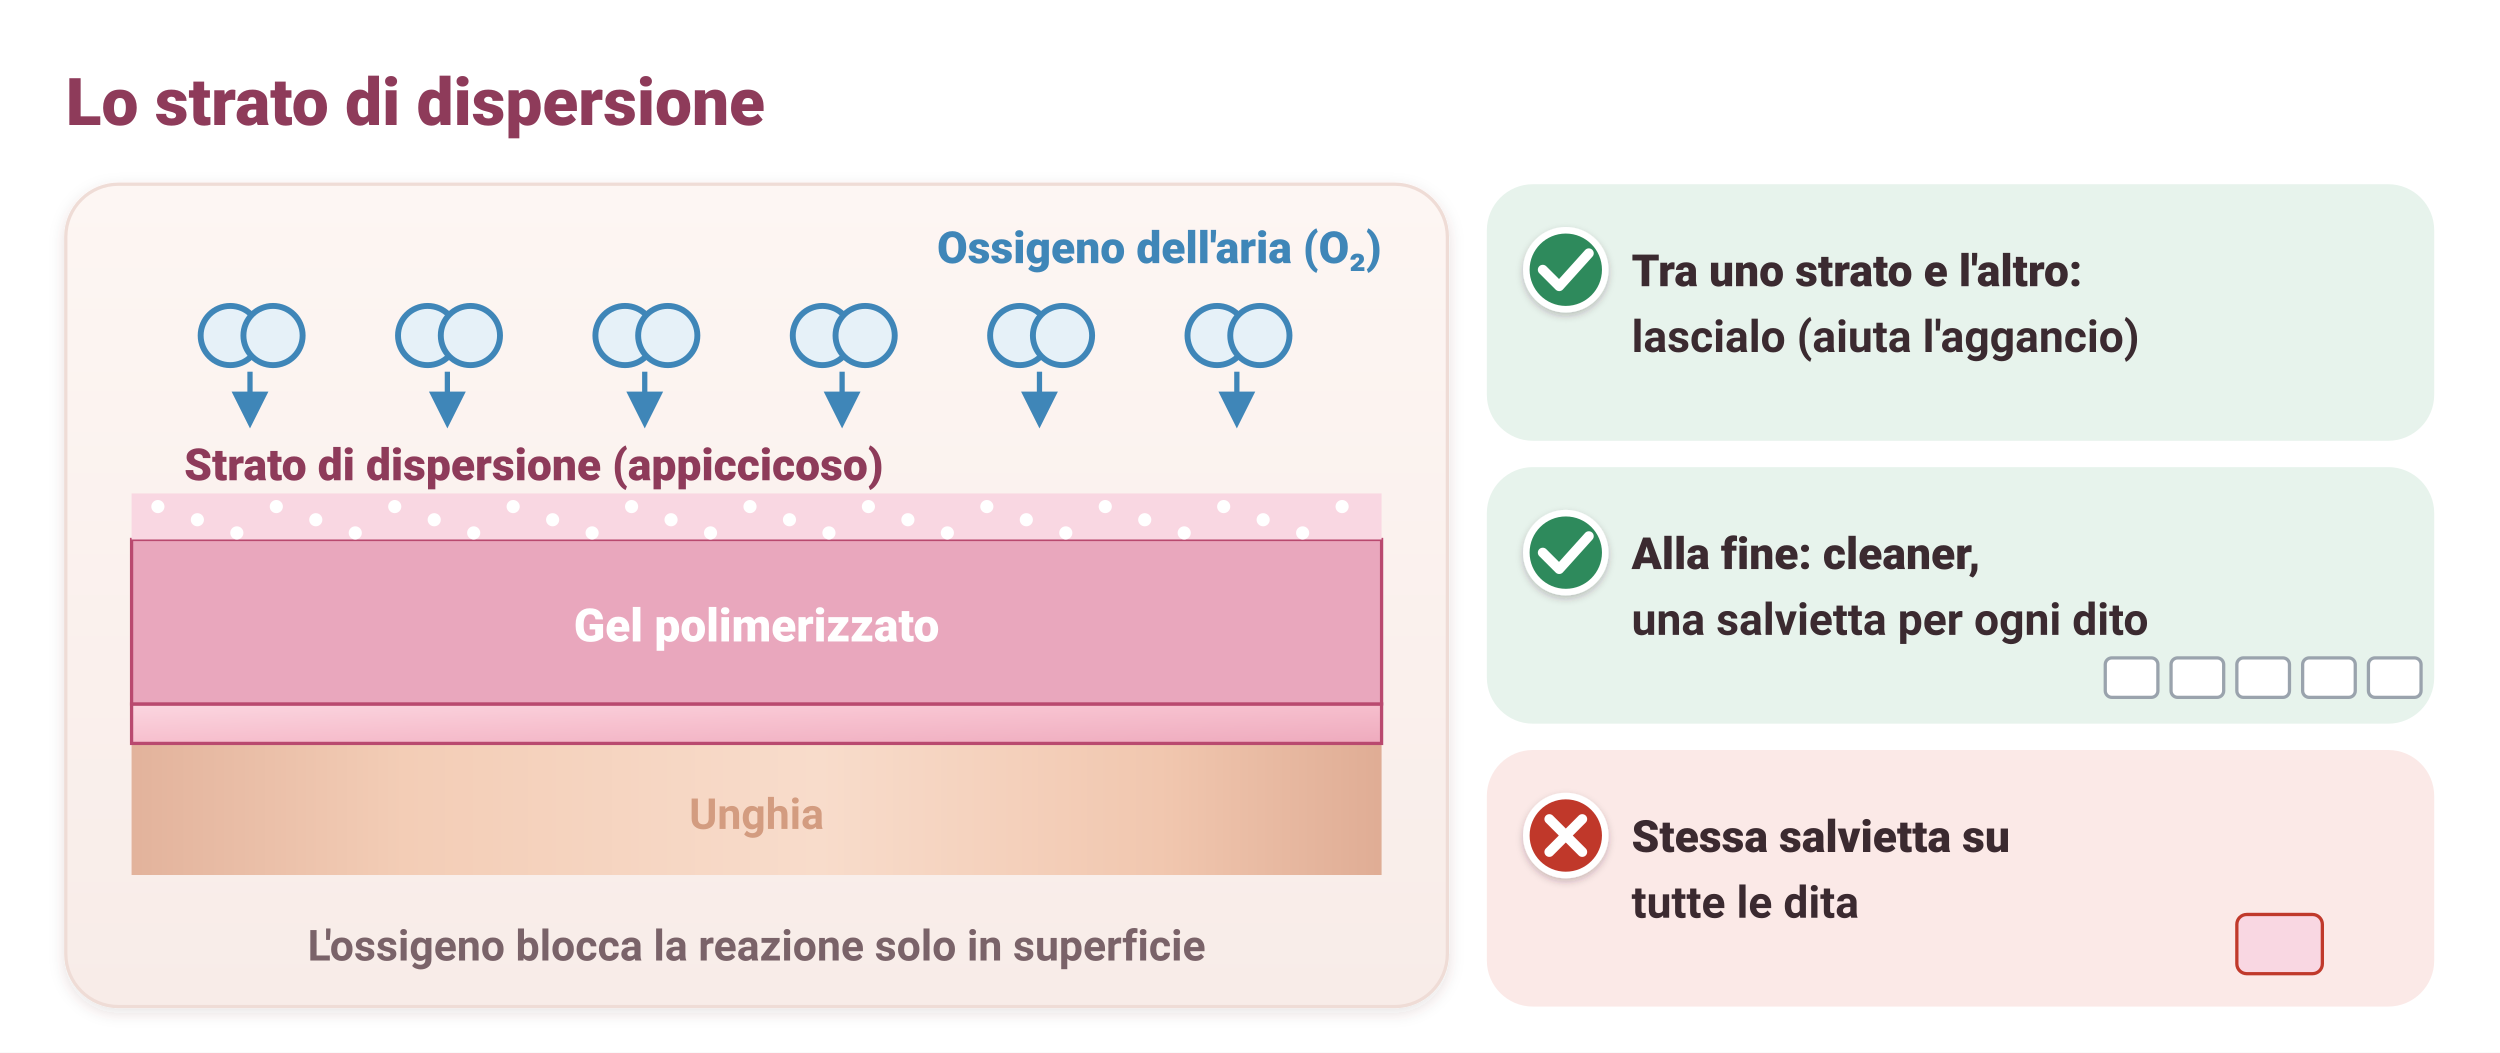
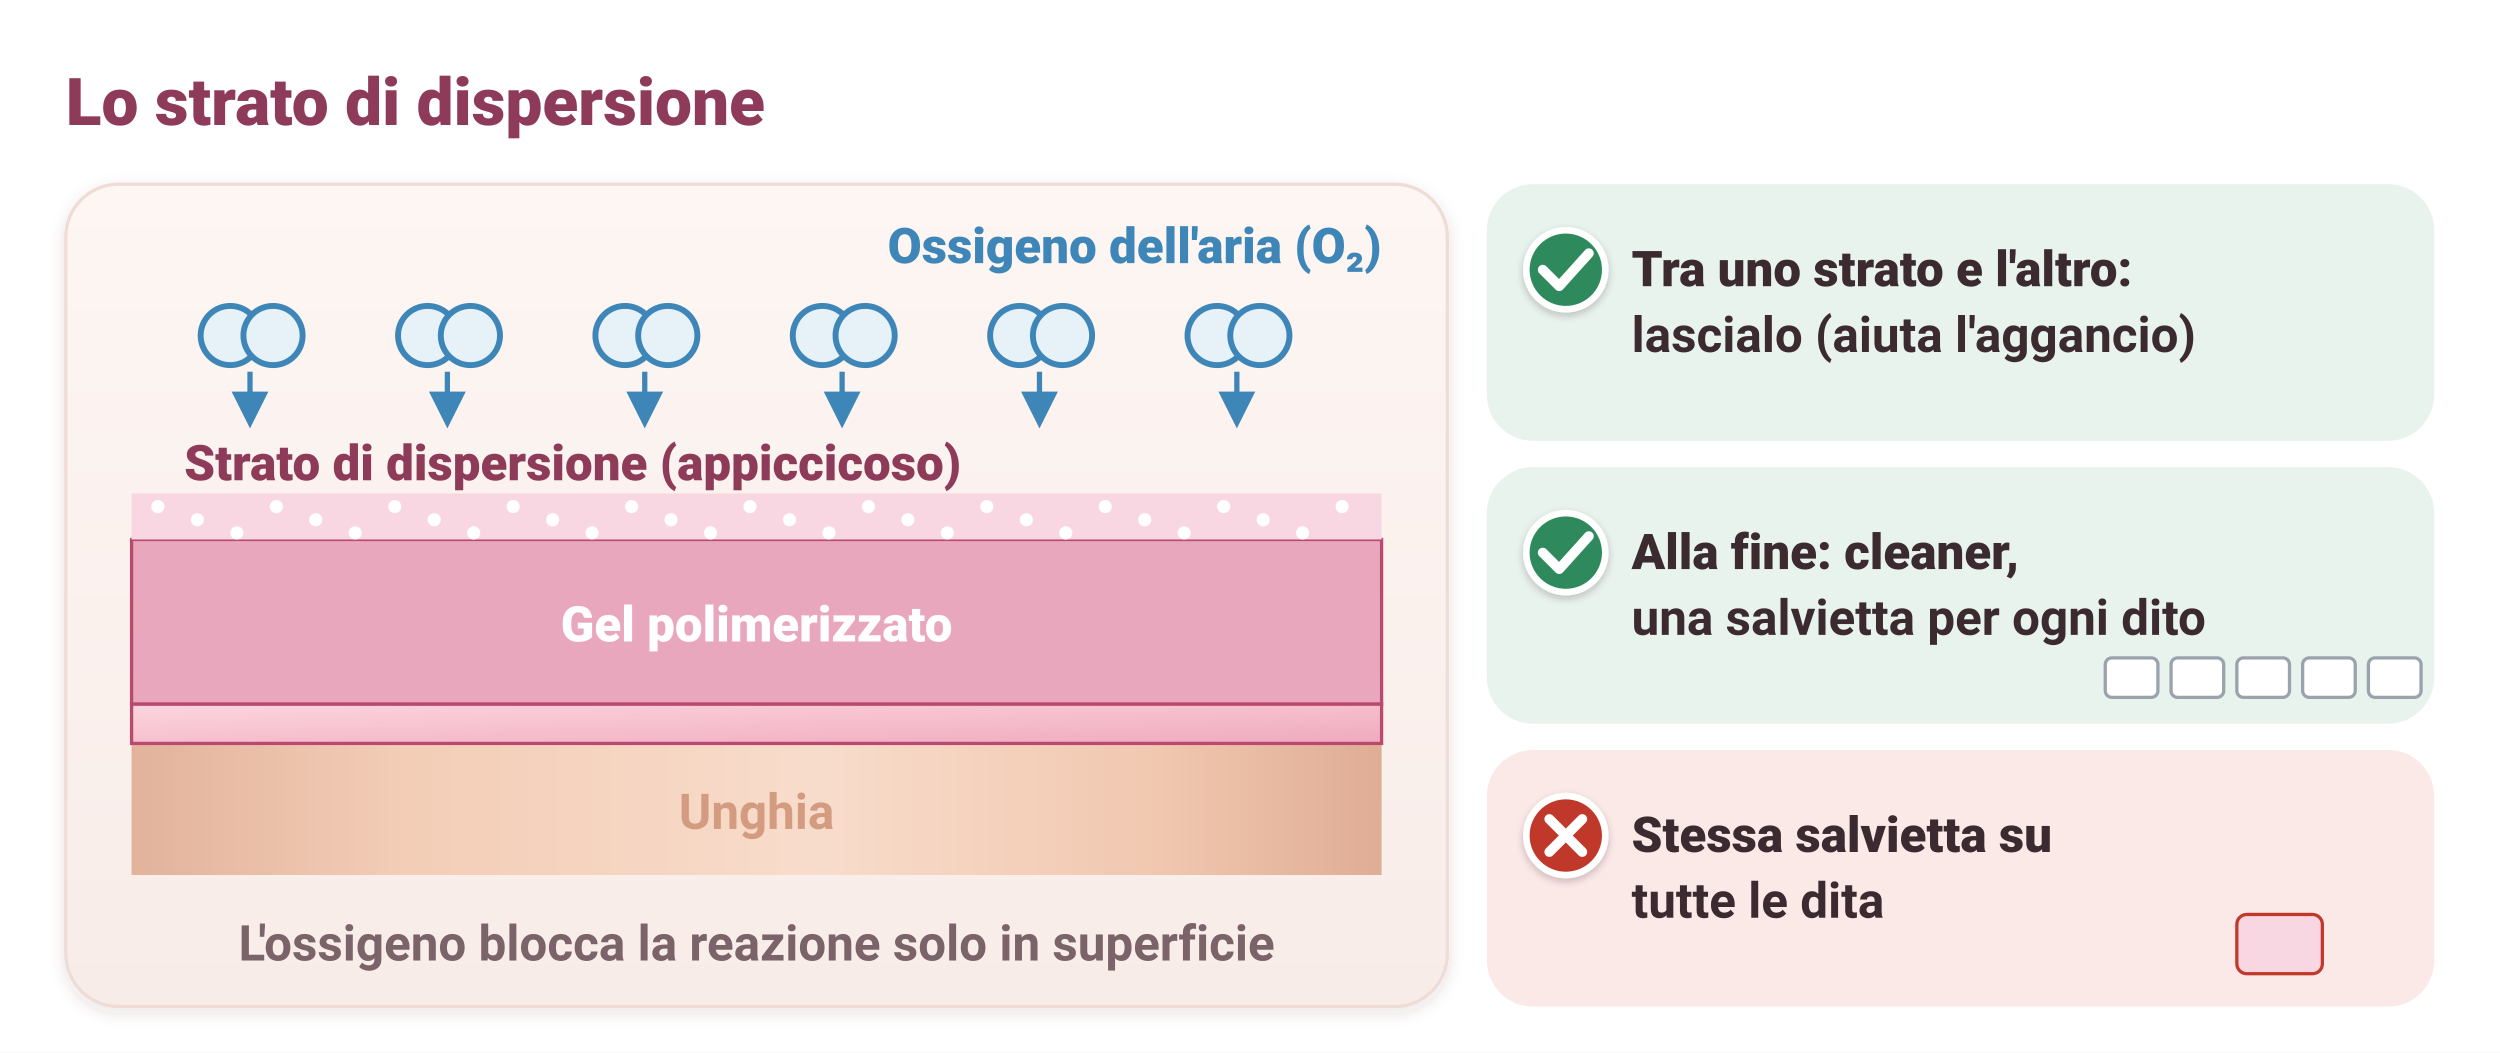
<svg xmlns="http://www.w3.org/2000/svg" viewBox="0 0 760 320" width="760" height="320" font-family="system-ui, -apple-system, 'Segoe UI', Roboto, Arial, sans-serif" role="img">
  <rect width="100%" height="100%" fill="#ffffff" />
  <defs>
    <linearGradient id="nxSkin" x1="0" y1="0" x2="1" y2="0">
      <stop offset="0" stop-color="#e2b29b" />
      <stop offset=".22" stop-color="#f3cdb6" />
      <stop offset=".55" stop-color="#f8dccb" />
      <stop offset=".82" stop-color="#f1c7af" />
      <stop offset="1" stop-color="#dfac94" />
    </linearGradient>
    <linearGradient id="nxNail" x1="0" y1="0" x2="1" y2="1">
      <stop offset="0" stop-color="#fbd6e0" />
      <stop offset=".45" stop-color="#f7c1cf" />
      <stop offset="1" stop-color="#eeaabd" />
    </linearGradient>
    <linearGradient id="nxPanel" x1="0" y1="0" x2="0" y2="1">
      <stop offset="0" stop-color="#fdf6f3" />
      <stop offset="1" stop-color="#f8ece8" />
    </linearGradient>
    <filter id="nxSh" x="-5%" y="-5%" width="110%" height="115%">
      <feDropShadow dx="0" dy="1.5" stdDeviation="2.2" flood-color="#5a2a3a" flood-opacity=".13" />
    </filter>
    <filter id="nxShS" x="-20%" y="-20%" width="140%" height="150%">
      <feDropShadow dx="0" dy="1" stdDeviation="1.2" flood-color="#3b2a30" flood-opacity=".25" />
    </filter>
  </defs>
  <defs>
    <marker id="ar" viewBox="0 0 10 10" refX="8" refY="5" markerWidth="7" markerHeight="7" orient="auto-start-reverse">
      <path d="M0,0 L10,5 L0,10 z" fill="#8e3b5a" />
    </marker>
    <marker id="arw" viewBox="0 0 10 10" refX="8" refY="5" markerWidth="7" markerHeight="7" orient="auto-start-reverse">
      <path d="M0,0 L10,5 L0,10 z" fill="#7a6369" />
    </marker>
  </defs>
  <text x="20.0" y="38.0" font-size="20" text-anchor="start" font-weight="800" fill="#8e3b5a">Lo strato di dispersione</text>
  <rect x="20.0" y="56.0" width="420.0" height="250.0" rx="16" fill="url(#nxPanel)" stroke="#efdcd6" stroke-width="1" filter="url(#nxSh)" />
  <rect x="40" y="226" width="380" height="40" fill="url(#nxSkin)" />
  <rect x="40" y="214" width="380" height="12" fill="url(#nxNail)" stroke="#b9496f" />
  <rect x="40" y="164" width="380" height="50" fill="#e9a7bd" stroke="#b9496f" />
  <rect x="40" y="150" width="380" height="14" fill="#f9d7e2" />
  <circle cx="48" cy="154" r="2" fill="#fff" />
  <circle cx="60" cy="158" r="2" fill="#fff" />
  <circle cx="72" cy="162" r="2" fill="#fff" />
  <circle cx="84" cy="154" r="2" fill="#fff" />
  <circle cx="96" cy="158" r="2" fill="#fff" />
  <circle cx="108" cy="162" r="2" fill="#fff" />
  <circle cx="120" cy="154" r="2" fill="#fff" />
  <circle cx="132" cy="158" r="2" fill="#fff" />
  <circle cx="144" cy="162" r="2" fill="#fff" />
  <circle cx="156" cy="154" r="2" fill="#fff" />
  <circle cx="168" cy="158" r="2" fill="#fff" />
  <circle cx="180" cy="162" r="2" fill="#fff" />
  <circle cx="192" cy="154" r="2" fill="#fff" />
  <circle cx="204" cy="158" r="2" fill="#fff" />
  <circle cx="216" cy="162" r="2" fill="#fff" />
  <circle cx="228" cy="154" r="2" fill="#fff" />
  <circle cx="240" cy="158" r="2" fill="#fff" />
  <circle cx="252" cy="162" r="2" fill="#fff" />
  <circle cx="264" cy="154" r="2" fill="#fff" />
  <circle cx="276" cy="158" r="2" fill="#fff" />
  <circle cx="288" cy="162" r="2" fill="#fff" />
  <circle cx="300" cy="154" r="2" fill="#fff" />
  <circle cx="312" cy="158" r="2" fill="#fff" />
  <circle cx="324" cy="162" r="2" fill="#fff" />
  <circle cx="336" cy="154" r="2" fill="#fff" />
  <circle cx="348" cy="158" r="2" fill="#fff" />
  <circle cx="360" cy="162" r="2" fill="#fff" />
  <circle cx="372" cy="154" r="2" fill="#fff" />
  <circle cx="384" cy="158" r="2" fill="#fff" />
  <circle cx="396" cy="162" r="2" fill="#fff" />
  <circle cx="408" cy="154" r="2" fill="#fff" />
  <circle cx="70" cy="102" r="9" fill="#e6f1f8" stroke="#3f86b8" stroke-width="1.8" />
  <circle cx="83" cy="102" r="9" fill="#e6f1f8" stroke="#3f86b8" stroke-width="1.8" />
  <defs>
-     <marker id="mk100" viewBox="0 0 10 10" refX="8" refY="5" markerWidth="7" markerHeight="7" orient="auto-start-reverse">
-       <path d="M0,0 L10,5 L0,10 z" fill="#3f86b8" />
-     </marker>
-   </defs>
-   <line x1="76.0" y1="113.0" x2="76.0" y2="128.0" stroke="#3f86b8" stroke-width="1.6" marker-end="url(#mk100)" />
-   <circle cx="130" cy="102" r="9" fill="#e6f1f8" stroke="#3f86b8" stroke-width="1.8" />
-   <circle cx="143" cy="102" r="9" fill="#e6f1f8" stroke="#3f86b8" stroke-width="1.8" />
-   <defs>
    <marker id="mk101" viewBox="0 0 10 10" refX="8" refY="5" markerWidth="7" markerHeight="7" orient="auto-start-reverse">
      <path d="M0,0 L10,5 L0,10 z" fill="#3f86b8" />
    </marker>
  </defs>
-   <line x1="136.0" y1="113.0" x2="136.0" y2="128.0" stroke="#3f86b8" stroke-width="1.6" marker-end="url(#mk101)" />
-   <circle cx="190" cy="102" r="9" fill="#e6f1f8" stroke="#3f86b8" stroke-width="1.8" />
-   <circle cx="203" cy="102" r="9" fill="#e6f1f8" stroke="#3f86b8" stroke-width="1.8" />
+   <line x1="76.0" y1="113.0" x2="76.0" y2="128.0" stroke="#3f86b8" stroke-width="1.6" marker-end="url(#mk101)" />
+   <circle cx="130" cy="102" r="9" fill="#e6f1f8" stroke="#3f86b8" stroke-width="1.8" />
+   <circle cx="143" cy="102" r="9" fill="#e6f1f8" stroke="#3f86b8" stroke-width="1.8" />
  <defs>
    <marker id="mk102" viewBox="0 0 10 10" refX="8" refY="5" markerWidth="7" markerHeight="7" orient="auto-start-reverse">
      <path d="M0,0 L10,5 L0,10 z" fill="#3f86b8" />
    </marker>
  </defs>
-   <line x1="196.0" y1="113.0" x2="196.0" y2="128.0" stroke="#3f86b8" stroke-width="1.6" marker-end="url(#mk102)" />
-   <circle cx="250" cy="102" r="9" fill="#e6f1f8" stroke="#3f86b8" stroke-width="1.8" />
-   <circle cx="263" cy="102" r="9" fill="#e6f1f8" stroke="#3f86b8" stroke-width="1.8" />
+   <line x1="136.0" y1="113.0" x2="136.0" y2="128.0" stroke="#3f86b8" stroke-width="1.6" marker-end="url(#mk102)" />
+   <circle cx="190" cy="102" r="9" fill="#e6f1f8" stroke="#3f86b8" stroke-width="1.8" />
+   <circle cx="203" cy="102" r="9" fill="#e6f1f8" stroke="#3f86b8" stroke-width="1.8" />
  <defs>
    <marker id="mk103" viewBox="0 0 10 10" refX="8" refY="5" markerWidth="7" markerHeight="7" orient="auto-start-reverse">
      <path d="M0,0 L10,5 L0,10 z" fill="#3f86b8" />
    </marker>
  </defs>
-   <line x1="256.0" y1="113.0" x2="256.0" y2="128.0" stroke="#3f86b8" stroke-width="1.6" marker-end="url(#mk103)" />
-   <circle cx="310" cy="102" r="9" fill="#e6f1f8" stroke="#3f86b8" stroke-width="1.8" />
-   <circle cx="323" cy="102" r="9" fill="#e6f1f8" stroke="#3f86b8" stroke-width="1.8" />
+   <line x1="196.0" y1="113.0" x2="196.0" y2="128.0" stroke="#3f86b8" stroke-width="1.6" marker-end="url(#mk103)" />
+   <circle cx="250" cy="102" r="9" fill="#e6f1f8" stroke="#3f86b8" stroke-width="1.8" />
+   <circle cx="263" cy="102" r="9" fill="#e6f1f8" stroke="#3f86b8" stroke-width="1.8" />
  <defs>
    <marker id="mk104" viewBox="0 0 10 10" refX="8" refY="5" markerWidth="7" markerHeight="7" orient="auto-start-reverse">
      <path d="M0,0 L10,5 L0,10 z" fill="#3f86b8" />
    </marker>
  </defs>
-   <line x1="316.0" y1="113.0" x2="316.0" y2="128.0" stroke="#3f86b8" stroke-width="1.6" marker-end="url(#mk104)" />
-   <circle cx="370" cy="102" r="9" fill="#e6f1f8" stroke="#3f86b8" stroke-width="1.8" />
-   <circle cx="383" cy="102" r="9" fill="#e6f1f8" stroke="#3f86b8" stroke-width="1.8" />
+   <line x1="256.0" y1="113.0" x2="256.0" y2="128.0" stroke="#3f86b8" stroke-width="1.6" marker-end="url(#mk104)" />
+   <circle cx="310" cy="102" r="9" fill="#e6f1f8" stroke="#3f86b8" stroke-width="1.8" />
+   <circle cx="323" cy="102" r="9" fill="#e6f1f8" stroke="#3f86b8" stroke-width="1.8" />
  <defs>
    <marker id="mk105" viewBox="0 0 10 10" refX="8" refY="5" markerWidth="7" markerHeight="7" orient="auto-start-reverse">
      <path d="M0,0 L10,5 L0,10 z" fill="#3f86b8" />
    </marker>
  </defs>
-   <line x1="376.0" y1="113.0" x2="376.0" y2="128.0" stroke="#3f86b8" stroke-width="1.6" marker-end="url(#mk105)" />
-   <text x="420.0" y="80.0" font-size="13.5" text-anchor="end" font-weight="800" fill="#3f86b8">Ossigeno dell'aria (O₂)</text>
-   <text x="56.0" y="146.0" font-size="13.5" text-anchor="start" font-weight="800" fill="#8e3b5a">Strato di dispersione (appiccicoso)</text>
-   <text x="230.0" y="195.0" font-size="14" text-anchor="middle" font-weight="800" fill="#fff">Gel polimerizzato</text>
-   <text x="230.0" y="252.0" font-size="13" text-anchor="middle" font-weight="700" fill="#d39c80">Unghia</text>
-   <text x="230.0" y="292.0" font-size="13" text-anchor="middle" font-weight="600" fill="#7a6369">L'ossigeno blocca la reazione solo in superficie</text>
+   <line x1="316.0" y1="113.0" x2="316.0" y2="128.0" stroke="#3f86b8" stroke-width="1.6" marker-end="url(#mk105)" />
+   <circle cx="370" cy="102" r="9" fill="#e6f1f8" stroke="#3f86b8" stroke-width="1.8" />
+   <circle cx="383" cy="102" r="9" fill="#e6f1f8" stroke="#3f86b8" stroke-width="1.8" />
+   <defs>
+     <marker id="mk106" viewBox="0 0 10 10" refX="8" refY="5" markerWidth="7" markerHeight="7" orient="auto-start-reverse">
+       <path d="M0,0 L10,5 L0,10 z" fill="#3f86b8" />
+     </marker>
+   </defs>
+   <line x1="376.0" y1="113.0" x2="376.0" y2="128.0" stroke="#3f86b8" stroke-width="1.6" marker-end="url(#mk106)" />
+   <text x="420.0" y="80.0" font-size="15" text-anchor="end" font-weight="800" fill="#3f86b8">Ossigeno dell'aria (O₂)</text>
+   <text x="56.0" y="146.0" font-size="15" text-anchor="start" font-weight="800" fill="#8e3b5a">Strato di dispersione (appiccicoso)</text>
+   <text x="230.0" y="195.0" font-size="15" text-anchor="middle" font-weight="800" fill="#fff">Gel polimerizzato</text>
+   <text x="230.0" y="252.0" font-size="15" text-anchor="middle" font-weight="700" fill="#d39c80">Unghia</text>
+   <text x="230.0" y="292.0" font-size="15" text-anchor="middle" font-weight="600" fill="#7a6369">L'ossigeno blocca la reazione solo in superficie</text>
  <rect x="452" y="56" width="288" height="78" rx="14" fill="#e7f3ec" />
  <circle cx="476.0" cy="82.0" r="12" fill="#2f8a5b" stroke="#fff" stroke-width="2" filter="url(#nxShS)" />
  <path d="M469.0,82.0 l5,5 l9,-10" stroke="#fff" stroke-width="3" fill="none" stroke-linecap="round" stroke-linejoin="round" />
-   <text x="496.0" y="87.0" font-size="13.5" text-anchor="start" font-weight="800" fill="#3b2a30">Tra uno strato e l'altro:</text>
-   <text x="496.0" y="107.0" font-size="13.5" text-anchor="start" font-weight="600" fill="#3b2a30">lascialo (aiuta l'aggancio)</text>
+   <text x="496.0" y="87.0" font-size="15" text-anchor="start" font-weight="800" fill="#3b2a30">Tra uno strato e l'altro:</text>
+   <text x="496.0" y="107.0" font-size="15" text-anchor="start" font-weight="600" fill="#3b2a30">lascialo (aiuta l'aggancio)</text>
  <rect x="452" y="142" width="288" height="78" rx="14" fill="#e7f3ec" />
  <circle cx="476.0" cy="168.0" r="12" fill="#2f8a5b" stroke="#fff" stroke-width="2" filter="url(#nxShS)" />
  <path d="M469.0,168.0 l5,5 l9,-10" stroke="#fff" stroke-width="3" fill="none" stroke-linecap="round" stroke-linejoin="round" />
-   <text x="496.0" y="173.0" font-size="13.5" text-anchor="start" font-weight="800" fill="#3b2a30">Alla fine: cleaner,</text>
-   <text x="496.0" y="193.0" font-size="13.5" text-anchor="start" font-weight="600" fill="#3b2a30">una salvietta per ogni dito</text>
+   <text x="496.0" y="173.0" font-size="15" text-anchor="start" font-weight="800" fill="#3b2a30">Alla fine: cleaner,</text>
+   <text x="496.0" y="193.0" font-size="15" text-anchor="start" font-weight="600" fill="#3b2a30">una salvietta per ogni dito</text>
  <rect x="640" y="200" width="16" height="12" rx="2" fill="#fff" stroke="#9aa3ad" />
  <rect x="660" y="200" width="16" height="12" rx="2" fill="#fff" stroke="#9aa3ad" />
  <rect x="680" y="200" width="16" height="12" rx="2" fill="#fff" stroke="#9aa3ad" />
  <rect x="700" y="200" width="16" height="12" rx="2" fill="#fff" stroke="#9aa3ad" />
  <rect x="720" y="200" width="16" height="12" rx="2" fill="#fff" stroke="#9aa3ad" />
  <rect x="452" y="228" width="288" height="78" rx="14" fill="#fbe9e7" />
  <circle cx="476.0" cy="254.0" r="12" fill="#c0392b" stroke="#fff" stroke-width="2" filter="url(#nxShS)" />
  <path d="M471.0,249.0 l10,10 M481.0,249.0 l-10,10" stroke="#fff" stroke-width="3" stroke-linecap="round" />
-   <text x="496.0" y="259.0" font-size="13.5" text-anchor="start" font-weight="800" fill="#3b2a30">Stessa salvietta su</text>
-   <text x="496.0" y="279.0" font-size="13.5" text-anchor="start" font-weight="600" fill="#3b2a30">tutte le dita</text>
+   <text x="496.0" y="259.0" font-size="15" text-anchor="start" font-weight="800" fill="#3b2a30">Stessa salvietta su</text>
+   <text x="496.0" y="279.0" font-size="15" text-anchor="start" font-weight="600" fill="#3b2a30">tutte le dita</text>
  <rect x="680" y="278" width="26" height="18" rx="3" fill="#f9d7e2" stroke="#c0392b" />
</svg>
